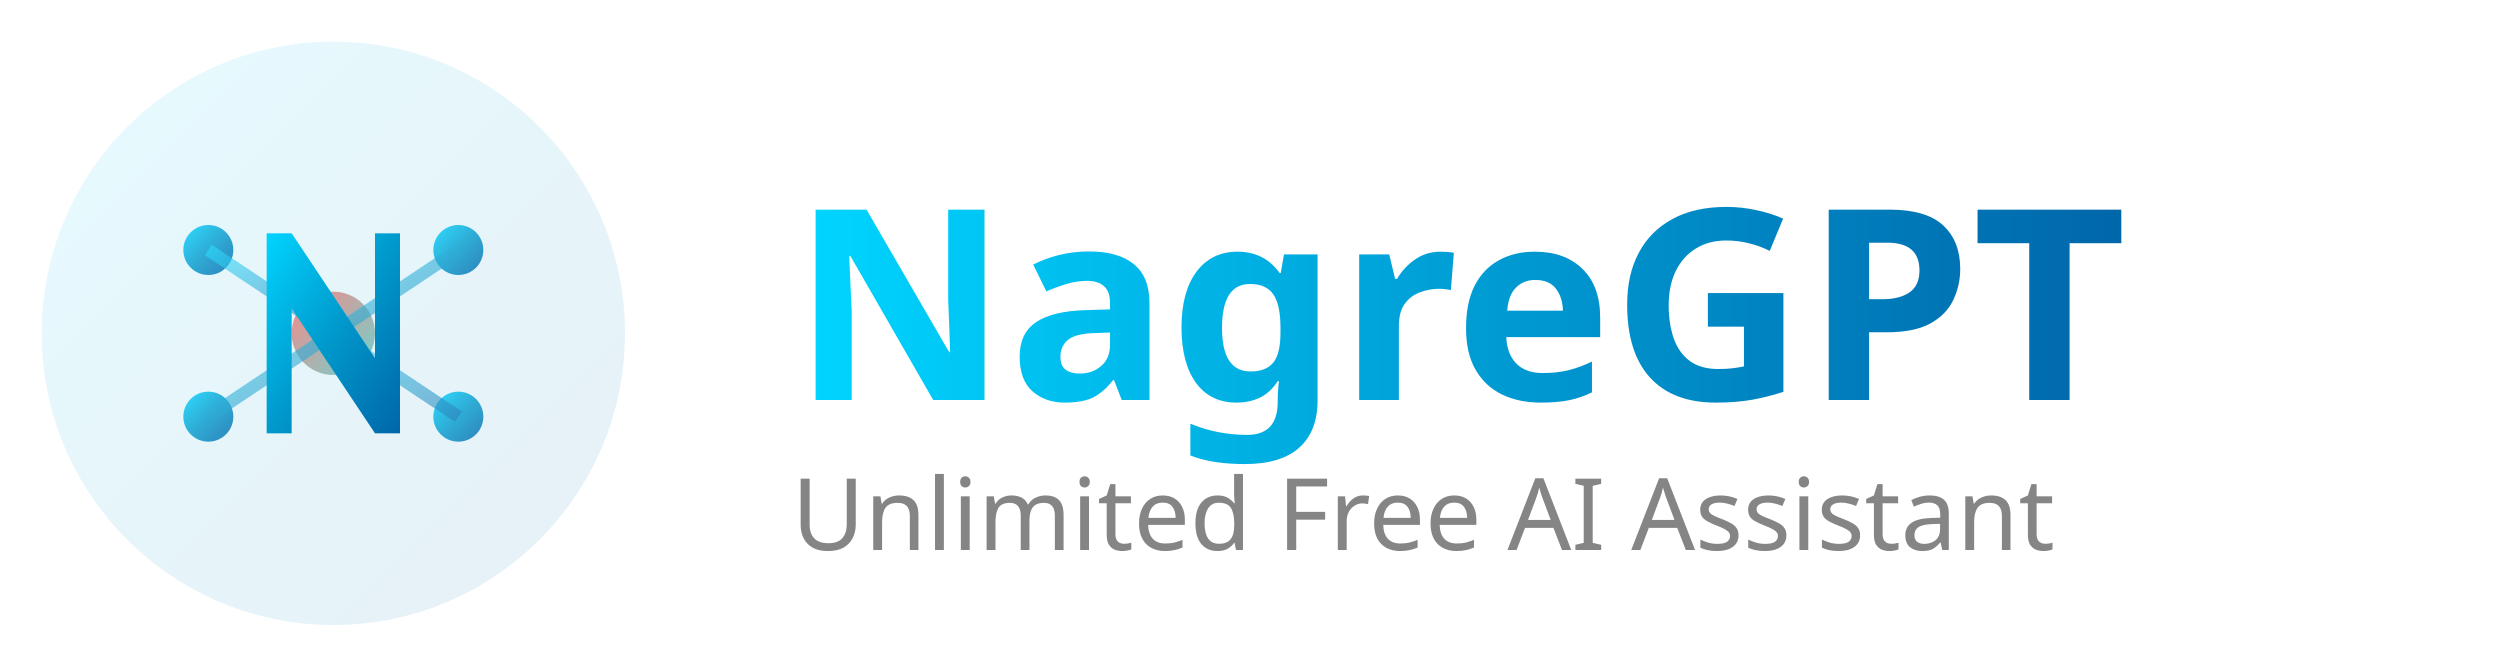
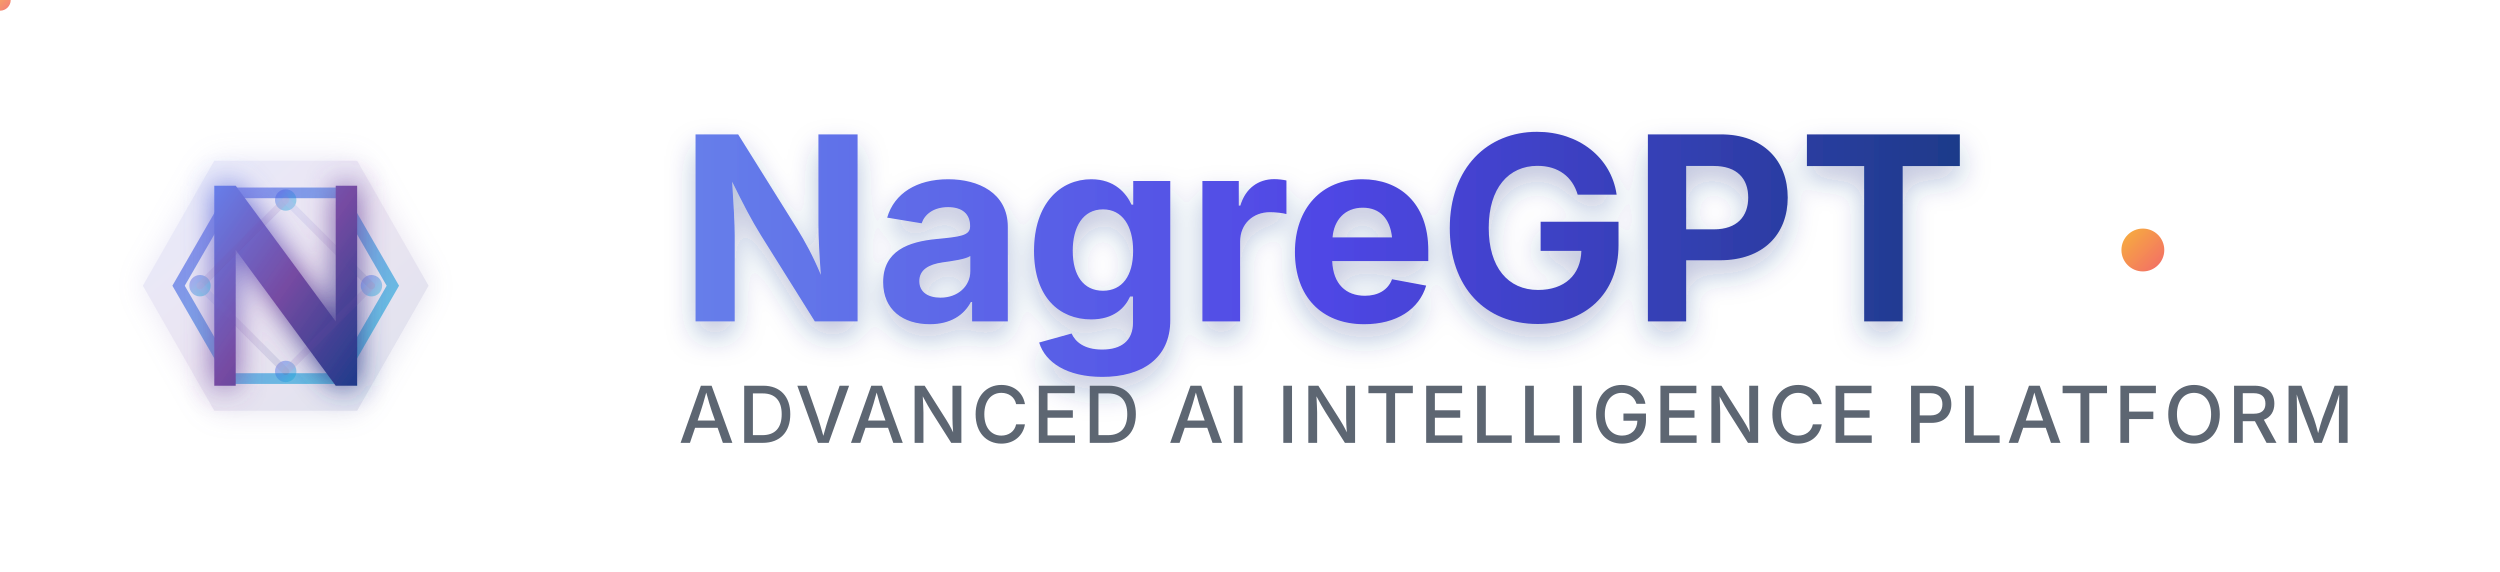
- <svg xmlns="http://www.w3.org/2000/svg" viewBox="0 0 300 80" width="300" height="80">
+ <svg xmlns="http://www.w3.org/2000/svg" viewBox="0 0 350 80" width="350" height="80">
  <defs>
    <linearGradient id="primaryGradient" x1="0%" y1="0%" x2="100%" y2="100%">
-       <stop offset="0%" style="stop-color:#00D4FF;stop-opacity:1" />
-       <stop offset="50%" style="stop-color:#0099CC;stop-opacity:1" />
-       <stop offset="100%" style="stop-color:#0066AA;stop-opacity:1" />
+       <stop offset="0%" style="stop-color:#667EEA;stop-opacity:1" />
+       <stop offset="50%" style="stop-color:#764BA2;stop-opacity:1" />
+       <stop offset="100%" style="stop-color:#1E3A8A;stop-opacity:1" />
    </linearGradient>
    <linearGradient id="accentGradient" x1="0%" y1="0%" x2="100%" y2="100%">
-       <stop offset="0%" style="stop-color:#FF6B6B;stop-opacity:1" />
-       <stop offset="100%" style="stop-color:#4ECDC4;stop-opacity:1" />
+       <stop offset="0%" style="stop-color:#4F46E5;stop-opacity:1" />
+       <stop offset="100%" style="stop-color:#06B6D4;stop-opacity:1" />
+     </linearGradient>
+     <linearGradient id="highlightGradient" x1="0%" y1="0%" x2="100%" y2="100%">
+       <stop offset="0%" style="stop-color:#F59E0B;stop-opacity:1" />
+       <stop offset="100%" style="stop-color:#EF4444;stop-opacity:1" />
    </linearGradient>
    <linearGradient id="textGradient" x1="0%" y1="0%" x2="100%" y2="0%">
-       <stop offset="0%" style="stop-color:#00D4FF;stop-opacity:1" />
-       <stop offset="100%" style="stop-color:#0066AA;stop-opacity:1" />
+       <stop offset="0%" style="stop-color:#667EEA;stop-opacity:1" />
+       <stop offset="50%" style="stop-color:#4F46E5;stop-opacity:1" />
+       <stop offset="100%" style="stop-color:#1E3A8A;stop-opacity:1" />
    </linearGradient>
+     <filter id="premiumGlow" x="-50%" y="-50%" width="200%" height="200%">
+       <feGaussianBlur stdDeviation="2" result="coloredBlur" />
+       <feMerge>
+         <feMergeNode in="coloredBlur" />
+         <feMergeNode in="SourceGraphic" />
+       </feMerge>
+     </filter>
+     <filter id="textShadow" x="-50%" y="-50%" width="200%" height="200%">
+       <feDropShadow dx="0" dy="2" stdDeviation="2" flood-color="#1E3A8A" flood-opacity="0.3" />
+     </filter>
  </defs>
  <g transform="translate(40, 40)">
-     <circle cx="0" cy="0" r="35" fill="url(#primaryGradient)" opacity="0.1" />
-     <g opacity="0.8">
-       <circle cx="0" cy="0" r="5" fill="url(#accentGradient)" />
-       <circle cx="-15" cy="-10" r="3" fill="url(#primaryGradient)" />
-       <circle cx="15" cy="-10" r="3" fill="url(#primaryGradient)" />
-       <circle cx="-15" cy="10" r="3" fill="url(#primaryGradient)" />
-       <circle cx="15" cy="10" r="3" fill="url(#primaryGradient)" />
-       <line x1="0" y1="0" x2="-15" y2="-10" stroke="url(#primaryGradient)" stroke-width="1.5" opacity="0.6" />
-       <line x1="0" y1="0" x2="15" y2="-10" stroke="url(#primaryGradient)" stroke-width="1.5" opacity="0.6" />
-       <line x1="0" y1="0" x2="-15" y2="10" stroke="url(#primaryGradient)" stroke-width="1.5" opacity="0.6" />
-       <line x1="0" y1="0" x2="15" y2="10" stroke="url(#primaryGradient)" stroke-width="1.5" opacity="0.6" />
+     <polygon points="-20,0 -10,-17.5 10,-17.5 20,0 10,17.5 -10,17.5" fill="url(#primaryGradient)" opacity="0.15" filter="url(#premiumGlow)" />
+     <polygon points="-15,0 -7.5,-13 7.5,-13 15,0 7.5,13 -7.5,13" fill="none" stroke="url(#accentGradient)" stroke-width="1.5" opacity="0.6" />
+     <g filter="url(#premiumGlow)">
+       <path d="M -10 -14 L -10 14 L -7 14 L -7 -5 L 7 14 L 10 14 L 10 -14 L 7 -14 L 7 5 L -7 -14 Z" fill="url(#primaryGradient)" />
+       <line x1="-10" y1="0" x2="10" y2="0" stroke="url(#highlightGradient)" stroke-width="2" opacity="0.8" stroke-linecap="round" />
    </g>
-     <path d="M -8 -12 L -8 12 L -5 12 L -5 -3 L 5 12 L 8 12 L 8 -12 L 5 -12 L 5 3 L -5 -12 Z" fill="url(#primaryGradient)" />
+     <g opacity="0.4">
+       <circle cx="0" cy="-12" r="1.5" fill="url(#accentGradient)" />
+       <circle cx="12" cy="0" r="1.5" fill="url(#accentGradient)" />
+       <circle cx="0" cy="12" r="1.5" fill="url(#accentGradient)" />
+       <circle cx="-12" cy="0" r="1.5" fill="url(#accentGradient)" />
+       <path d="M 0,-12 Q 6,-6 12,0" fill="none" stroke="url(#primaryGradient)" stroke-width="1" opacity="0.3" stroke-linecap="round" />
+       <path d="M 12,0 Q 6,6 0,12" fill="none" stroke="url(#primaryGradient)" stroke-width="1" opacity="0.3" stroke-linecap="round" />
+       <path d="M 0,12 Q -6,6 -12,0" fill="none" stroke="url(#primaryGradient)" stroke-width="1" opacity="0.3" stroke-linecap="round" />
+       <path d="M -12,0 Q -6,-6 0,-12" fill="none" stroke="url(#primaryGradient)" stroke-width="1" opacity="0.3" stroke-linecap="round" />
+     </g>
  </g>
  <g transform="translate(95, 40)">
-     <text x="0" y="8" font-family="'Segoe UI', 'SF Pro Display', -apple-system, BlinkMacSystemFont, sans-serif" font-size="32" font-weight="700" fill="url(#textGradient)">
+     <text x="0" y="5" font-family="'SF Pro Display', 'Segoe UI', -apple-system, BlinkMacSystemFont, sans-serif" font-size="36" font-weight="700" fill="url(#textGradient)" filter="url(#textShadow)">
      NagreGPT
    </text>
-     <text x="0" y="26" font-family="'Segoe UI', 'SF Pro Display', -apple-system, BlinkMacSystemFont, sans-serif" font-size="12" font-weight="400" fill="#666" opacity="0.8">
-       Unlimited Free AI Assistant
+     <text x="0" y="22" font-family="'SF Pro Text', 'Segoe UI', -apple-system, BlinkMacSystemFont, sans-serif" font-size="11" font-weight="500" fill="#4B5563" opacity="0.9" letter-spacing="0.5px">
+       ADVANCED AI INTELLIGENCE PLATFORM
    </text>
+     <circle cx="205" cy="-5" r="3" fill="url(#highlightGradient)" opacity="0.8">
+       <animate attributeName="opacity" values="0.8;1;0.8" dur="3s" repeatCount="indefinite" />
+     </circle>
  </g>
-   <circle cx="40" cy="40" r="40" fill="none" stroke="url(#accentGradient)" stroke-width="0.5" opacity="0">
-     <animate attributeName="r" values="40;45;40" dur="3s" repeatCount="indefinite" />
-     <animate attributeName="opacity" values="0;0.3;0" dur="3s" repeatCount="indefinite" />
+   <circle cx="40" cy="40" r="35" fill="none" stroke="url(#accentGradient)" stroke-width="1" opacity="0" stroke-dasharray="10,5" stroke-linecap="round">
+     <animate attributeName="r" values="35;42;35" dur="6s" repeatCount="indefinite" />
+     <animate attributeName="opacity" values="0;0.4;0" dur="6s" repeatCount="indefinite" />
+     <animateTransform attributeName="transform" type="rotate" values="0 40 40;360 40 40" dur="20s" repeatCount="indefinite" />
+   </circle>
+   <circle r="1.5" fill="url(#highlightGradient)" opacity="0.7">
+     <animateMotion dur="8s" repeatCount="indefinite">
+       <path d="M 40,5 Q 70,20 95,40 Q 120,20 150,5" />
+     </animateMotion>
+     <animate attributeName="opacity" values="0;0.7;0" dur="8s" repeatCount="indefinite" />
  </circle>
</svg>
